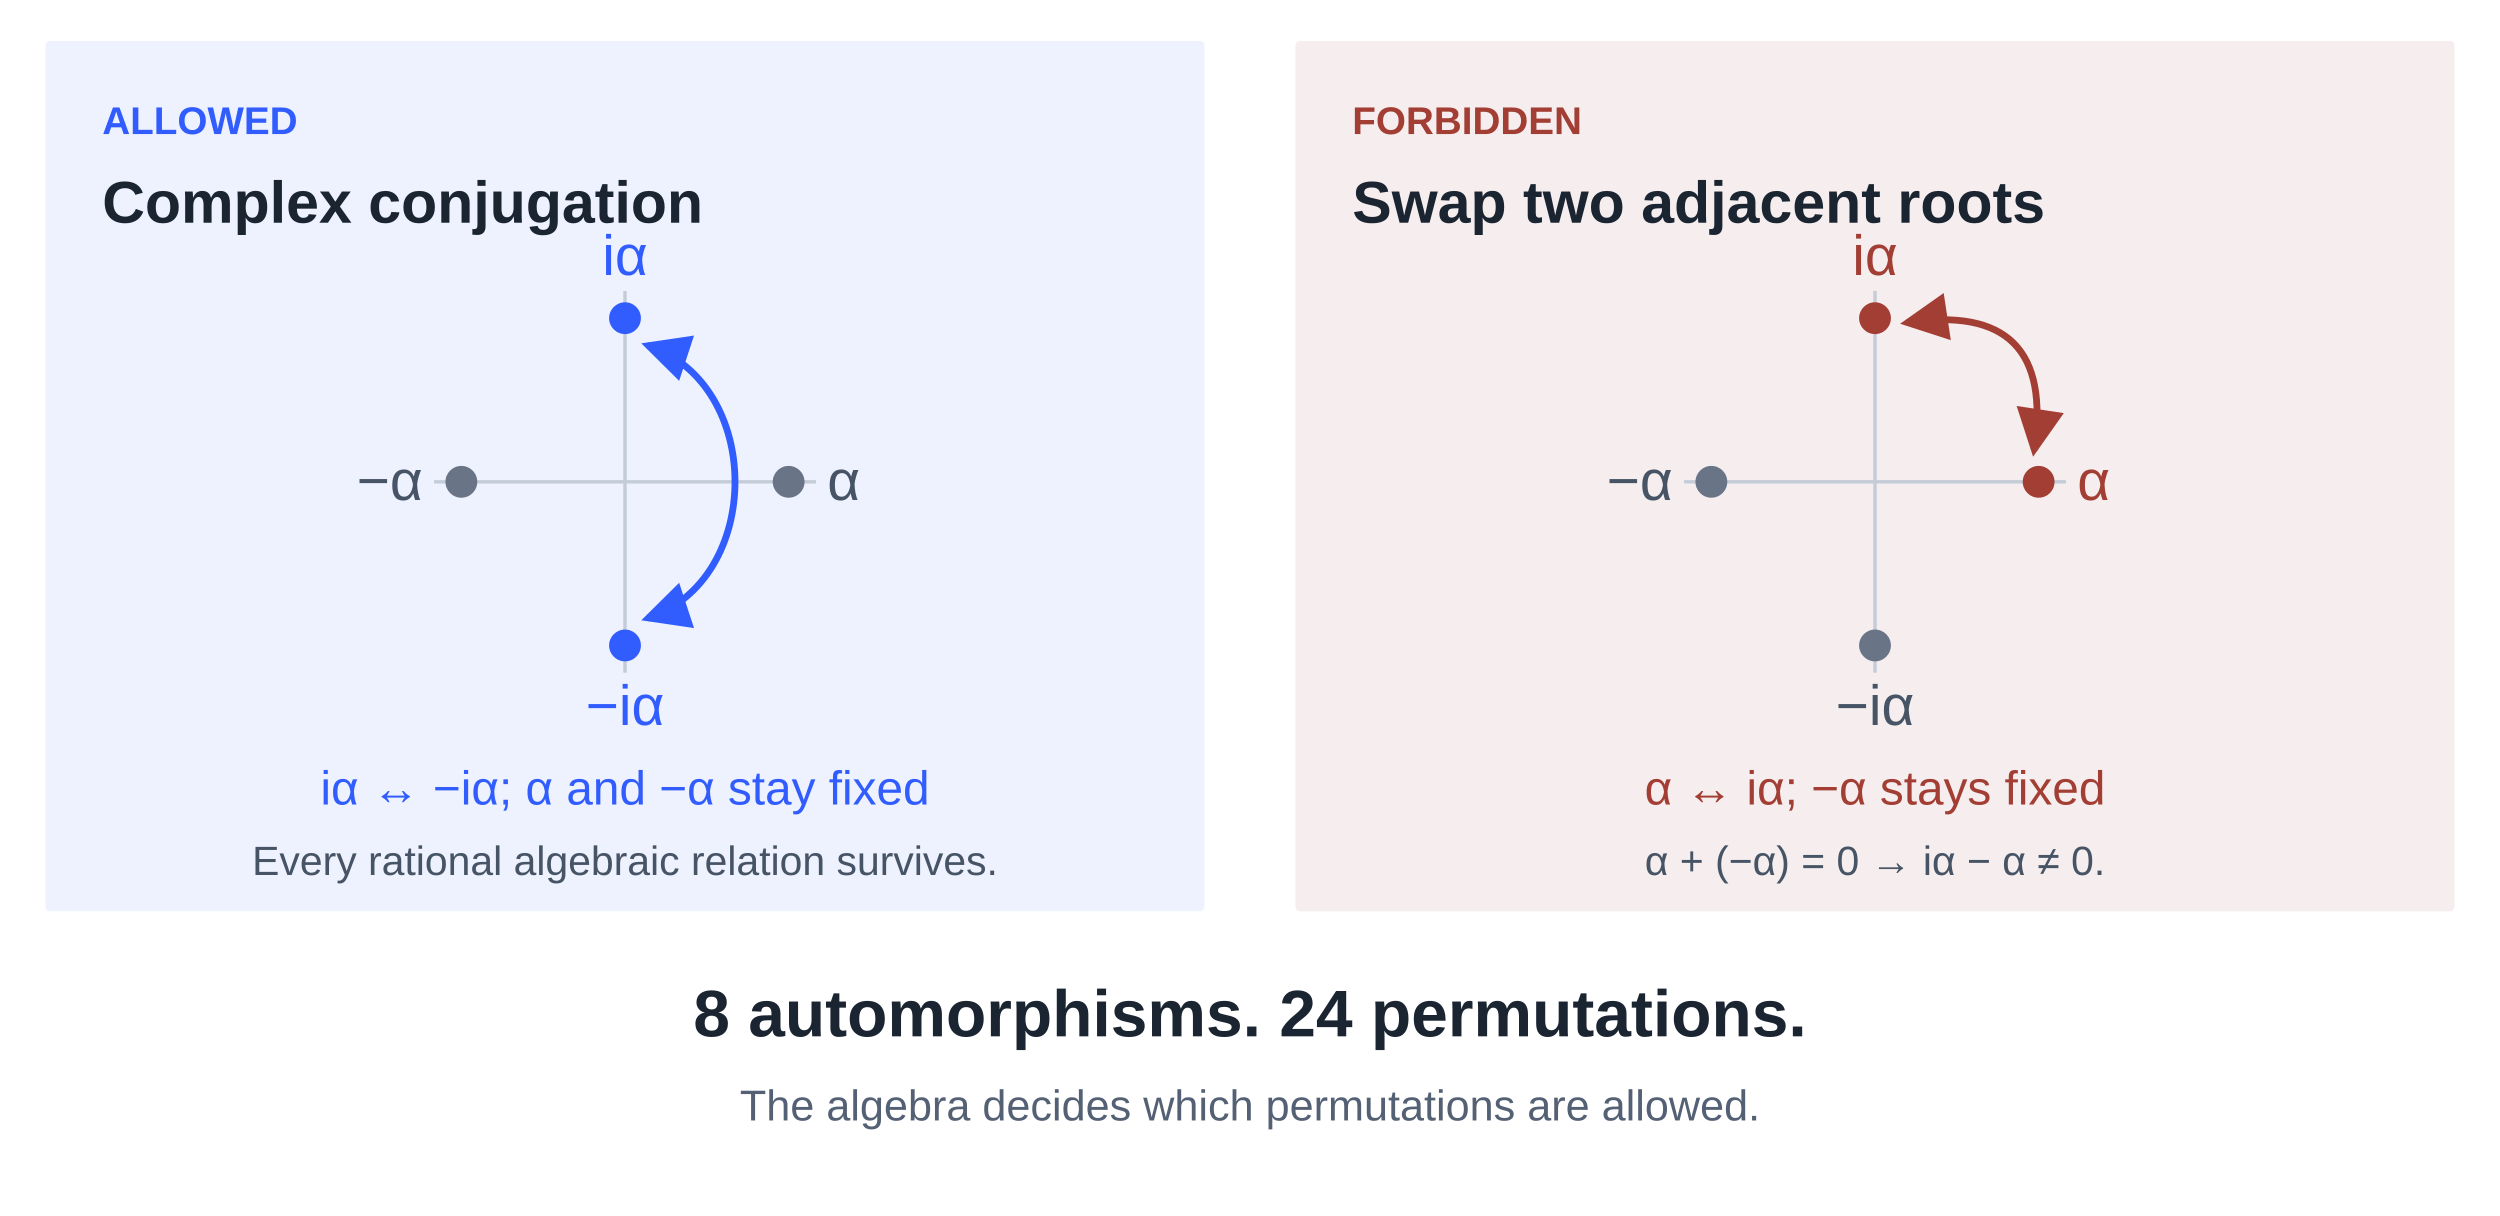
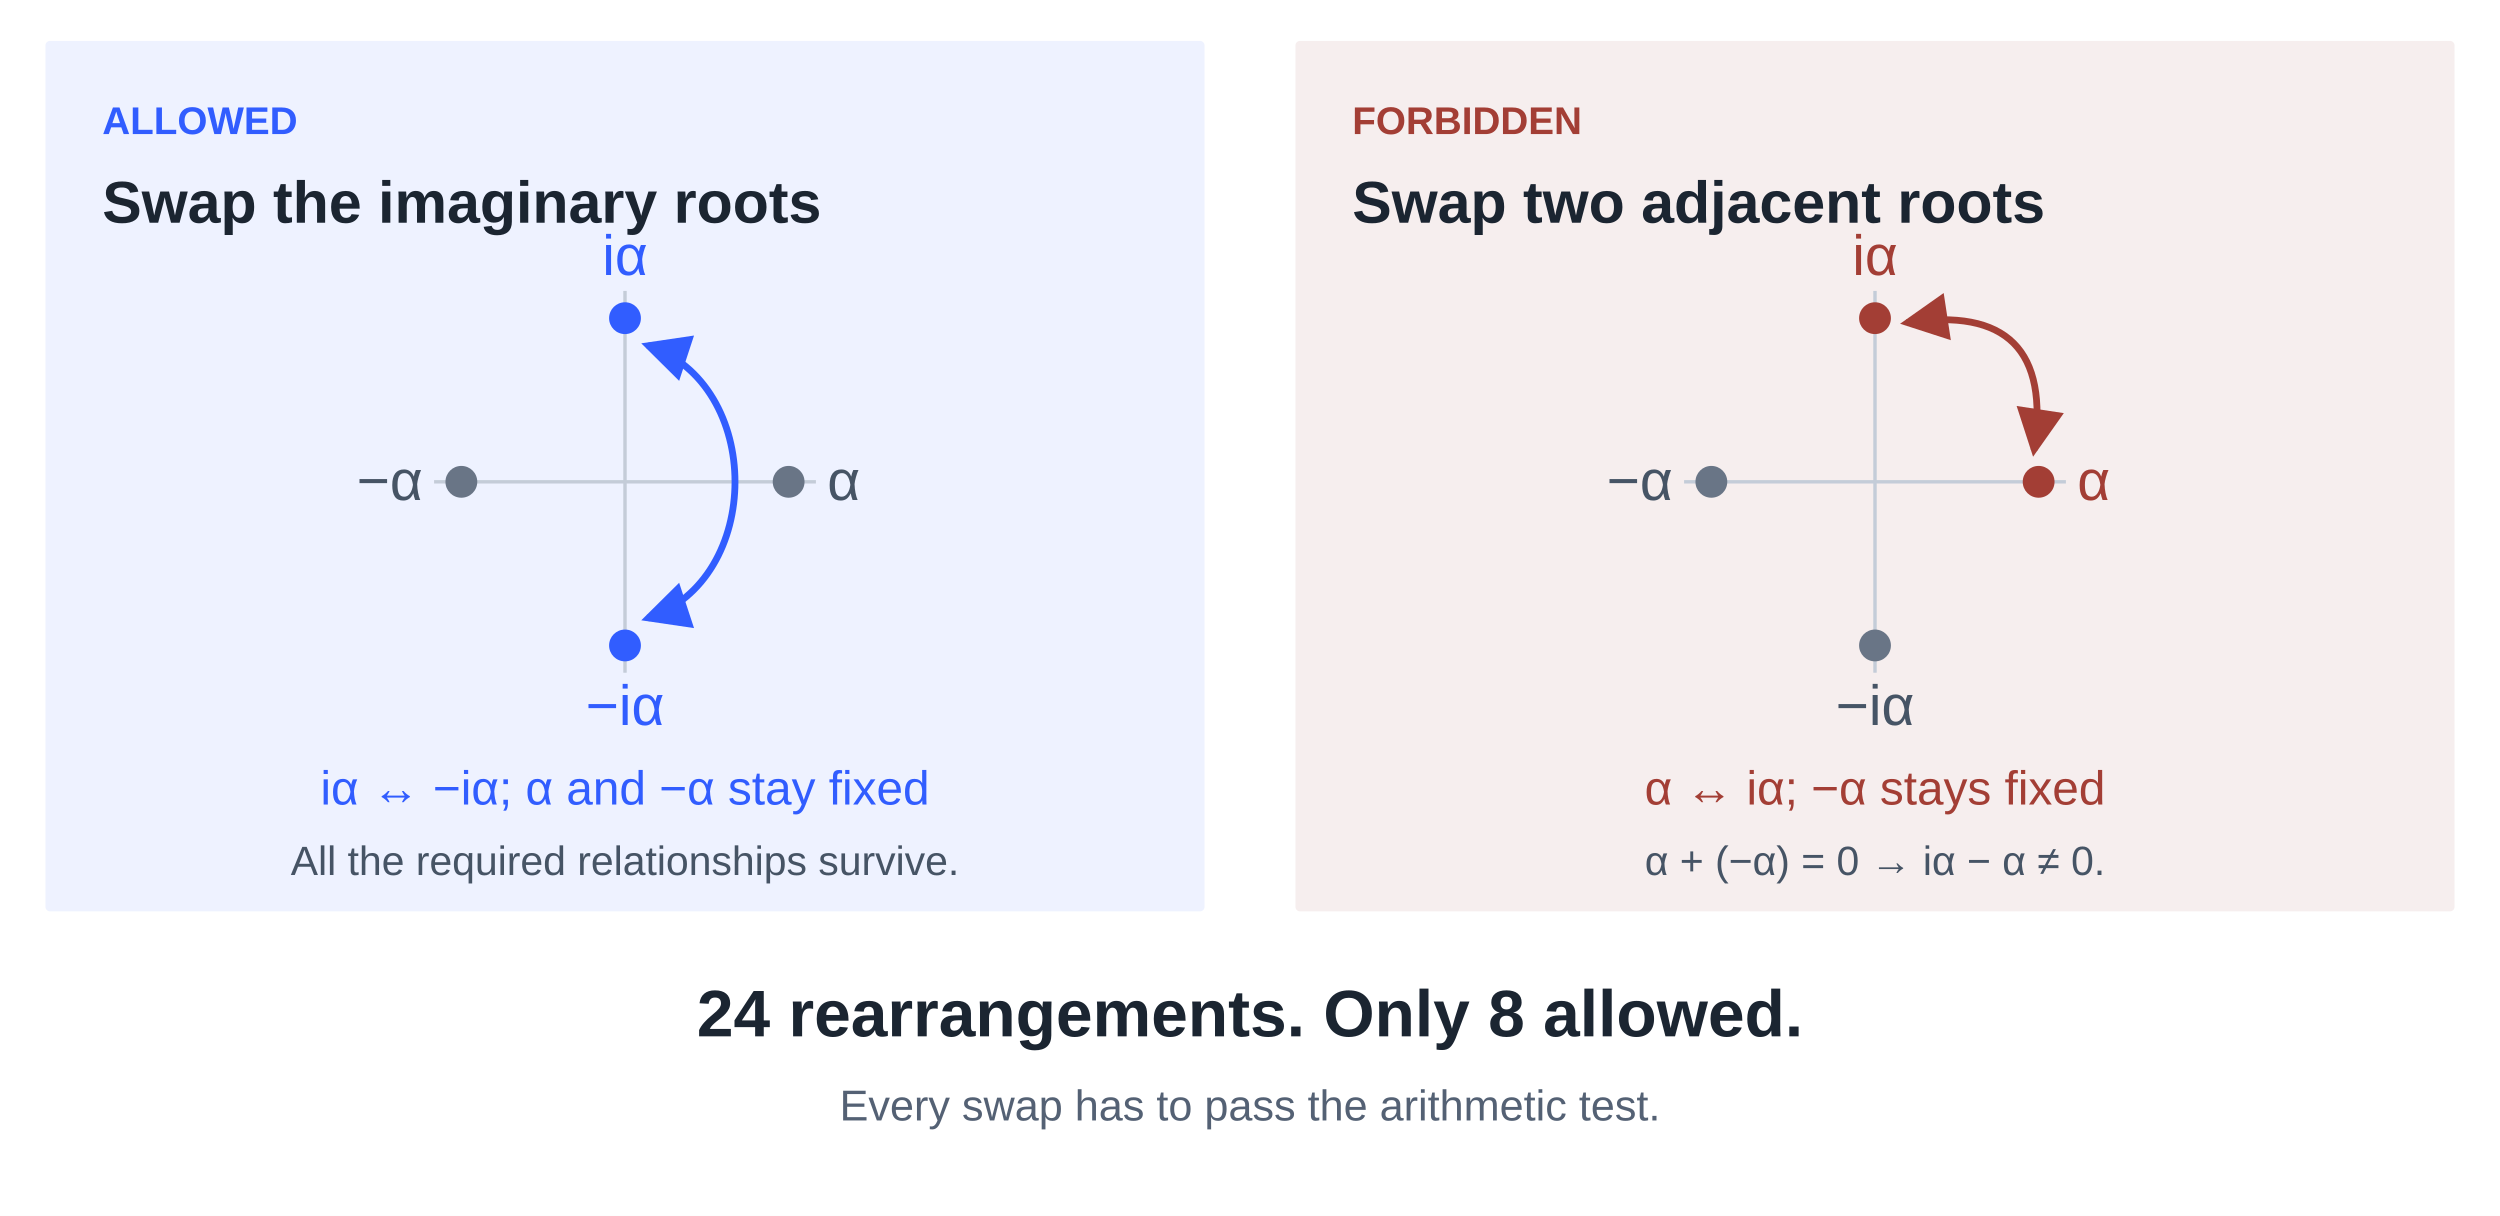
<svg xmlns="http://www.w3.org/2000/svg" viewBox="0 0 1100 535" role="img" aria-labelledby="title desc">
  <rect width="1100" height="535" fill="#ffffff" />
  <defs>
    <marker id="blue" markerWidth="7" markerHeight="7" refX="6" refY="3.5" orient="auto-start-reverse">
      <path d="M0 0L7 3.5L0 7" fill="#315dff" />
    </marker>
    <marker id="red" markerWidth="7" markerHeight="7" refX="6" refY="3.5" orient="auto-start-reverse">
      <path d="M0 0L7 3.5L0 7" fill="#a33e35" />
    </marker>
  </defs>
  <rect x="20" y="18" width="510" height="383" rx="2" fill="#eef2ff" />
  <text x="45" y="59" font-family="Arial,Helvetica,sans-serif" font-size="17" fill="#315dff" text-anchor="start" font-weight="700">ALLOWED</text>
-   <text x="45" y="98" font-family="Arial,Helvetica,sans-serif" font-size="26" fill="#1b2531" text-anchor="start" font-weight="600">Complex conjugation</text>
+   <text x="45" y="98" font-family="Arial,Helvetica,sans-serif" font-size="26" fill="#1b2531" text-anchor="start" font-weight="600">Swap the imaginary roots</text>
  <path d="M191.0 212H359.0M275.0 128V296" fill="none" stroke="#c4ccd8" stroke-width="1.5" />
  <circle cx="347.0" cy="212" r="7" fill="#697586" />
  <text x="364.0" y="220" font-family="Arial,Helvetica,sans-serif" font-size="25" fill="#465465" text-anchor="start" font-weight="400">α</text>
  <circle cx="203.0" cy="212" r="7" fill="#697586" />
  <text x="186.0" y="220" font-family="Arial,Helvetica,sans-serif" font-size="25" fill="#465465" text-anchor="end" font-weight="400">−α</text>
  <circle cx="275.0" cy="140" r="7" fill="#315dff" />
  <text x="275.0" y="121" font-family="Arial,Helvetica,sans-serif" font-size="25" fill="#315dff" text-anchor="middle" font-weight="400">iα</text>
  <circle cx="275.0" cy="284" r="7" fill="#315dff" />
  <text x="275.0" y="319" font-family="Arial,Helvetica,sans-serif" font-size="25" fill="#315dff" text-anchor="middle" font-weight="400">−iα</text>
  <path d="M285.0 152C336.2 168.8 336.2 255.2 285.0 272" fill="none" stroke="#315dff" stroke-width="3" marker-start="url(#blue)" marker-end="url(#blue)" />
  <text x="275.0" y="354" font-family="Arial,Helvetica,sans-serif" font-size="21" fill="#315dff" text-anchor="middle" font-weight="400">iα ↔ −iα; α and −α stay fixed</text>
-   <text x="275.0" y="385" font-family="Arial,Helvetica,sans-serif" font-size="18" fill="#465465" text-anchor="middle" font-weight="400">Every rational algebraic relation survives.</text>
+   <text x="275.0" y="385" font-family="Arial,Helvetica,sans-serif" font-size="18" fill="#465465" text-anchor="middle" font-weight="400">All the required relationships survive.</text>
  <rect x="570" y="18" width="510" height="383" rx="2" fill="#f6eeee" />
  <text x="595" y="59" font-family="Arial,Helvetica,sans-serif" font-size="17" fill="#a33e35" text-anchor="start" font-weight="700">FORBIDDEN</text>
  <text x="595" y="98" font-family="Arial,Helvetica,sans-serif" font-size="26" fill="#1b2531" text-anchor="start" font-weight="600">Swap two adjacent roots</text>
  <path d="M741.0 212H909.0M825.0 128V296" fill="none" stroke="#c4ccd8" stroke-width="1.5" />
  <circle cx="897.0" cy="212" r="7" fill="#a33e35" />
  <text x="914.0" y="220" font-family="Arial,Helvetica,sans-serif" font-size="25" fill="#a33e35" text-anchor="start" font-weight="400">α</text>
  <circle cx="753.0" cy="212" r="7" fill="#697586" />
  <text x="736.0" y="220" font-family="Arial,Helvetica,sans-serif" font-size="25" fill="#465465" text-anchor="end" font-weight="400">−α</text>
  <circle cx="825.0" cy="140" r="7" fill="#a33e35" />
  <text x="825.0" y="121" font-family="Arial,Helvetica,sans-serif" font-size="25" fill="#a33e35" text-anchor="middle" font-weight="400">iα</text>
  <circle cx="825.0" cy="284" r="7" fill="#697586" />
  <text x="825.0" y="319" font-family="Arial,Helvetica,sans-serif" font-size="25" fill="#465465" text-anchor="middle" font-weight="400">−iα</text>
  <path d="M839.0 142Q905.0 132 895.0 198" fill="none" stroke="#a33e35" stroke-width="3" marker-start="url(#red)" marker-end="url(#red)" />
  <text x="825.0" y="354" font-family="Arial,Helvetica,sans-serif" font-size="21" fill="#a33e35" text-anchor="middle" font-weight="400">α ↔ iα; −α stays fixed</text>
  <text x="825.0" y="385" font-family="Arial,Helvetica,sans-serif" font-size="18" fill="#465465" text-anchor="middle" font-weight="400">α + (−α) = 0 → iα − α ≠ 0.</text>
-   <text x="550.0" y="456" font-family="Arial,Helvetica,sans-serif" font-size="29" fill="#1b2531" text-anchor="middle" font-weight="600">8 automorphisms. 24 permutations.</text>
-   <text x="550.0" y="493" font-family="Arial,Helvetica,sans-serif" font-size="19" fill="#546174" text-anchor="middle" font-weight="400">The algebra decides which permutations are allowed.</text>
+   <text x="550.0" y="456" font-family="Arial,Helvetica,sans-serif" font-size="29" fill="#1b2531" text-anchor="middle" font-weight="600">24 rearrangements. Only 8 allowed.</text>
+   <text x="550.0" y="493" font-family="Arial,Helvetica,sans-serif" font-size="19" fill="#546174" text-anchor="middle" font-weight="400">Every swap has to pass the arithmetic test.</text>
</svg>
